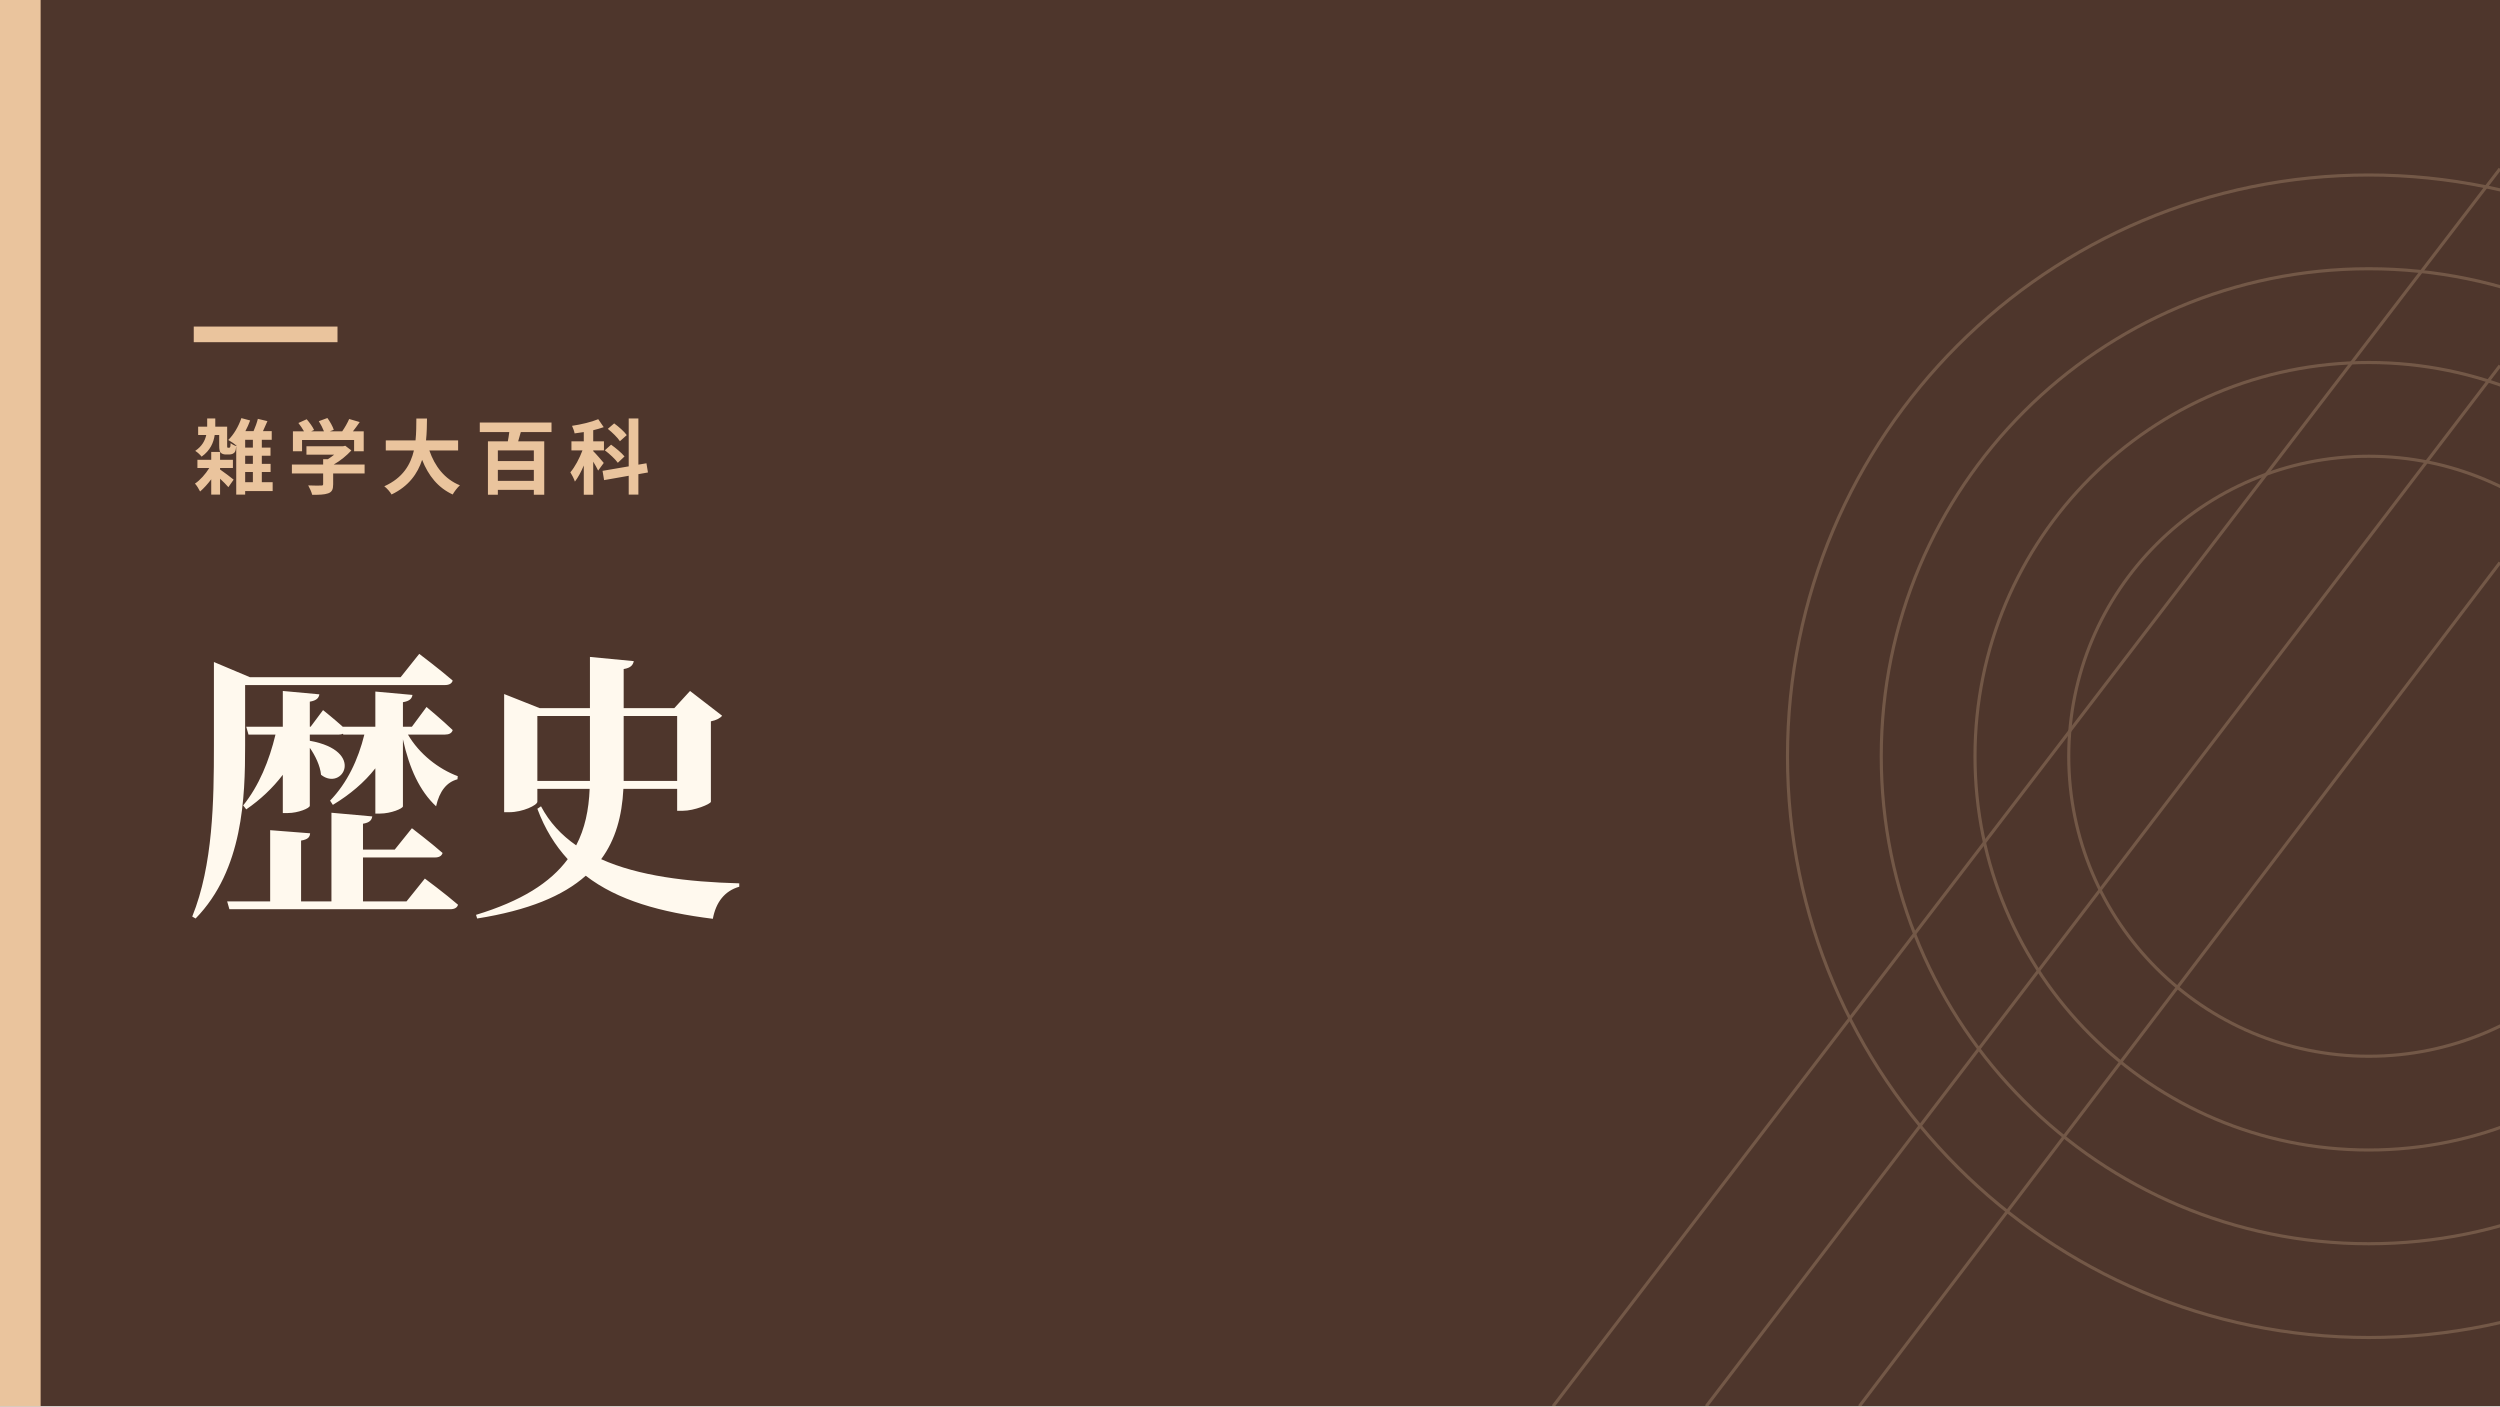
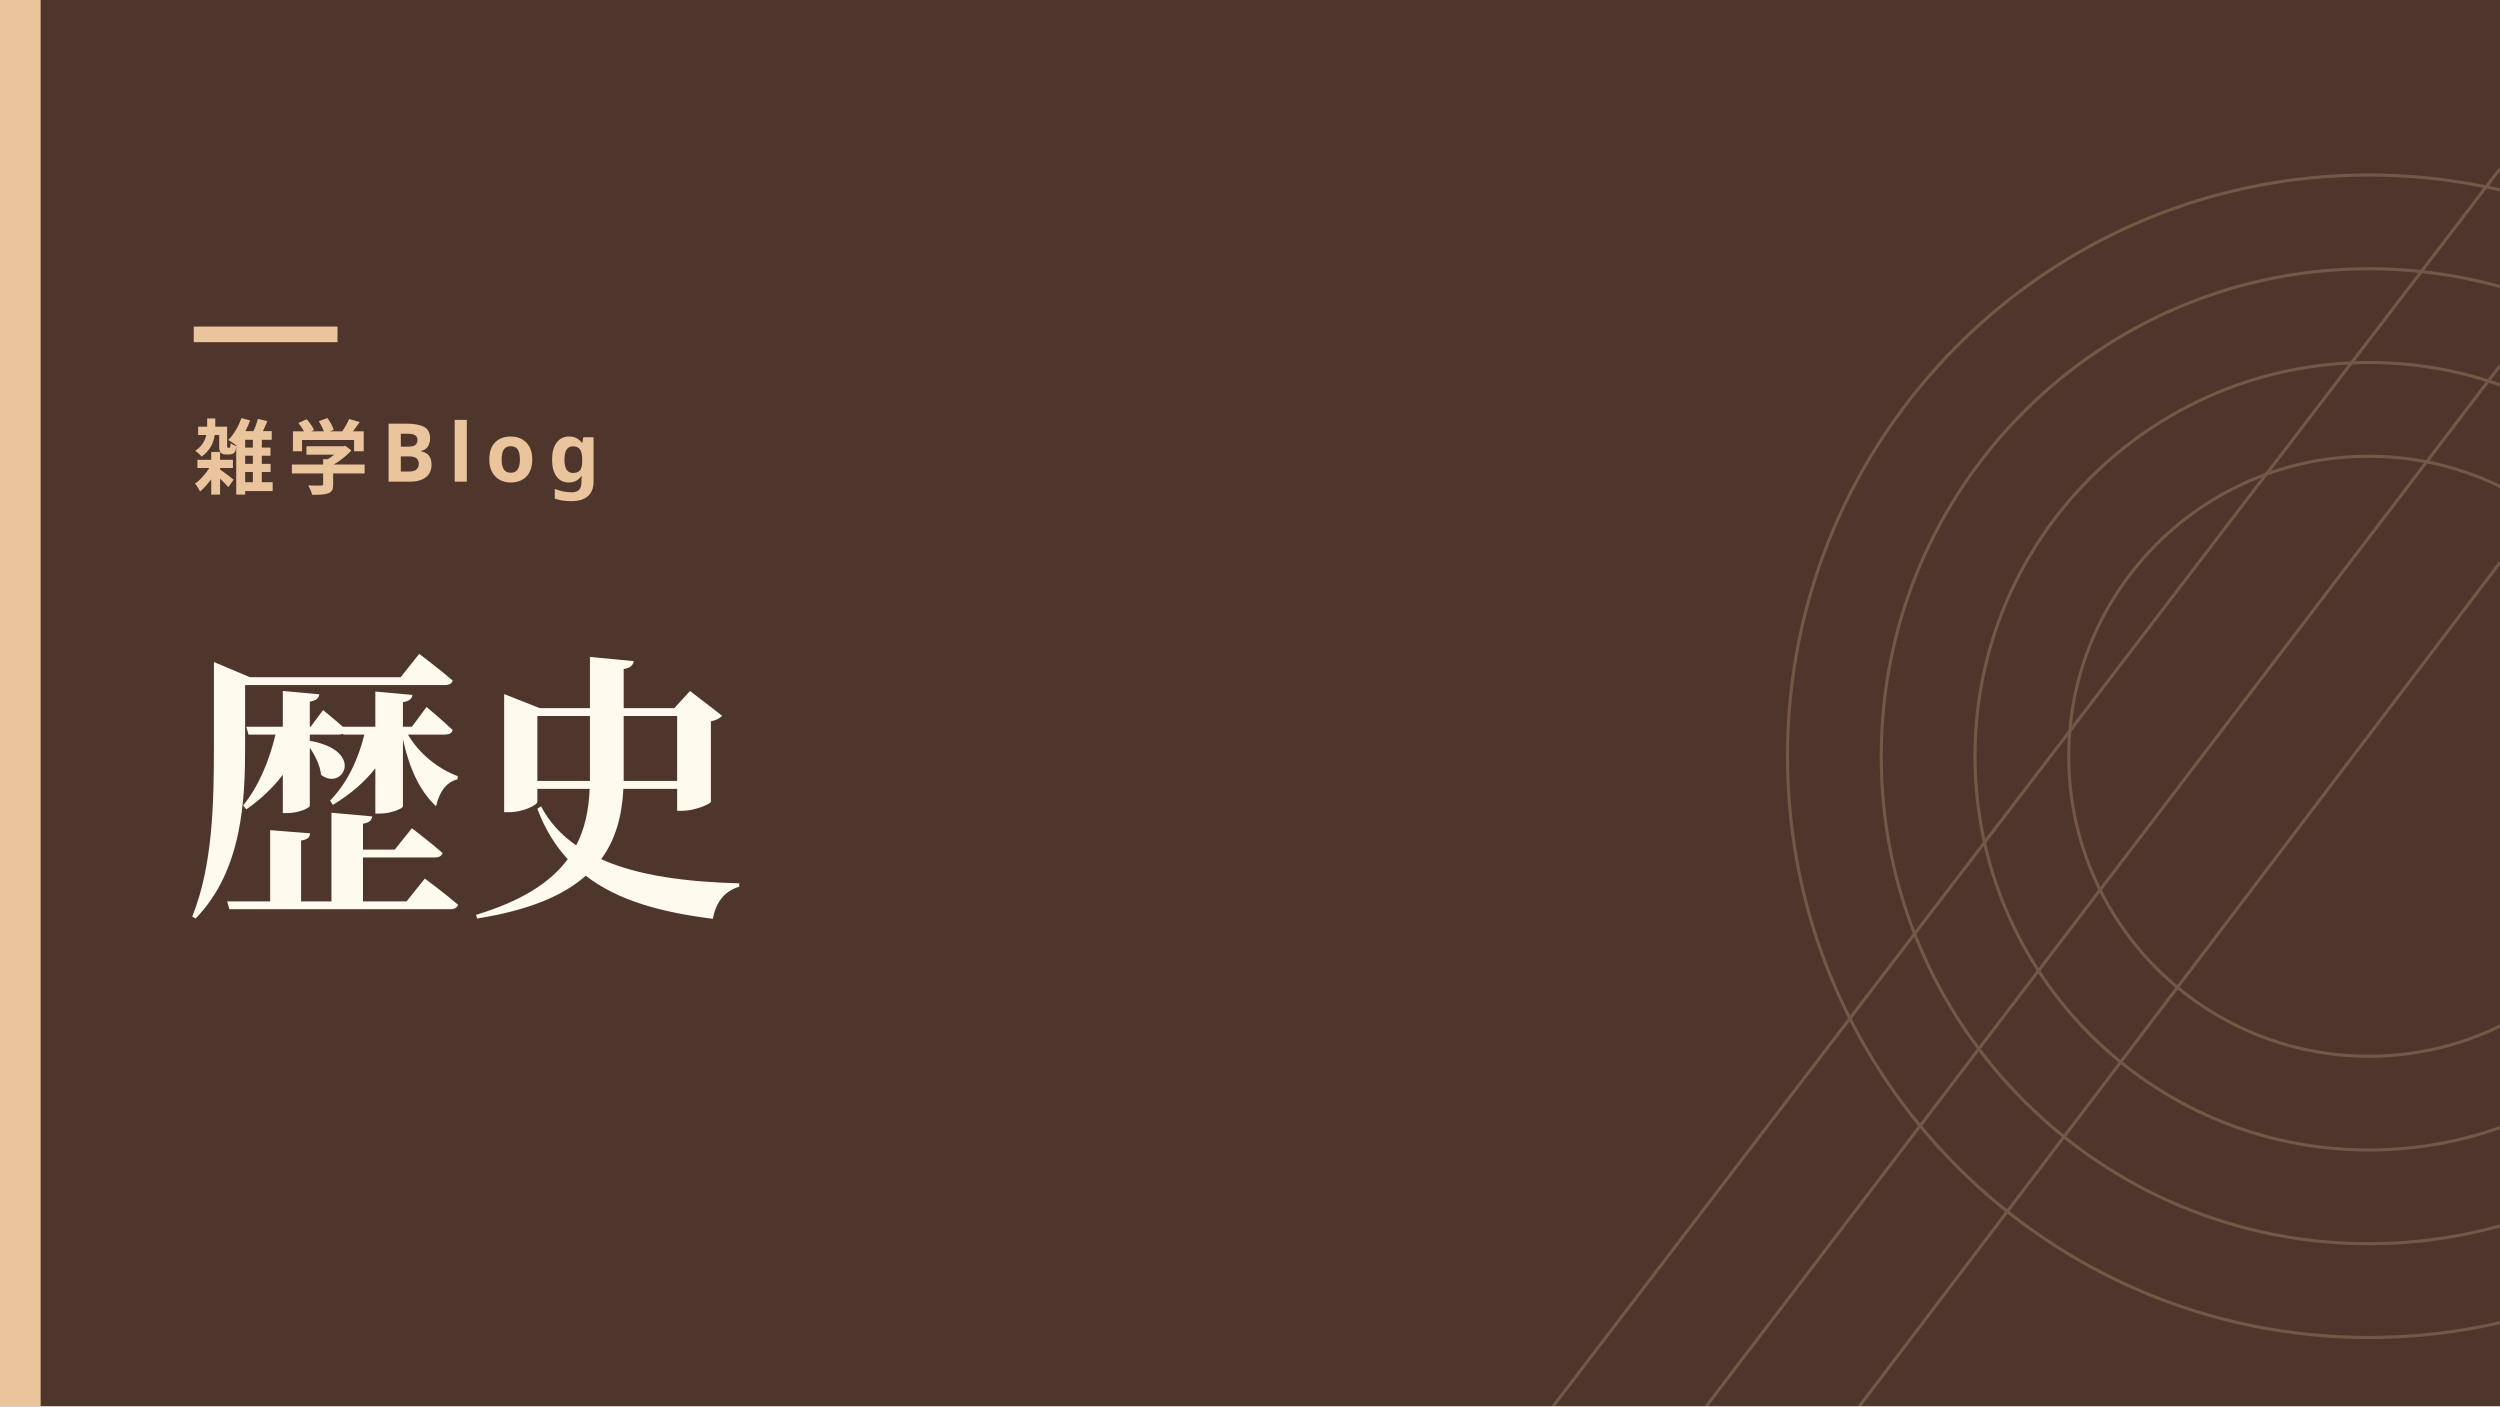
<svg xmlns="http://www.w3.org/2000/svg" width="800" height="450" viewBox="0 0 800 450" role="img" aria-labelledby="title" xml:lang="ja">
  <rect width="800" height="450" fill="#4e362c" />
  <path d="M0 0h13v450H0z" fill="#eac49d" />
  <g fill="none" stroke="#eac49d" opacity=".24">
    <circle cx="758" cy="242" r="186" />
    <circle cx="758" cy="242" r="156" />
    <circle cx="758" cy="242" r="126" />
    <circle cx="758" cy="242" r="96" />
    <path d="M497 450 800 54M546 450 800 117M595 450 800 180" />
  </g>
  <path d="M62 107h46" fill="none" stroke="#eac49d" stroke-width="5" />
-   <text x="62" y="156" fill="#eac49d" font-family="sans-serif" font-size="26" font-weight="700" letter-spacing="4">雑学大百科</text>
+   <text x="62" y="156" fill="#eac49d" font-family="sans-serif" font-size="26" font-weight="700" letter-spacing="4">雑学Blog</text>
  <text x="59" y="286" fill="#fff9ee" font-family="serif" font-size="90" font-weight="700">歴史</text>
</svg>
